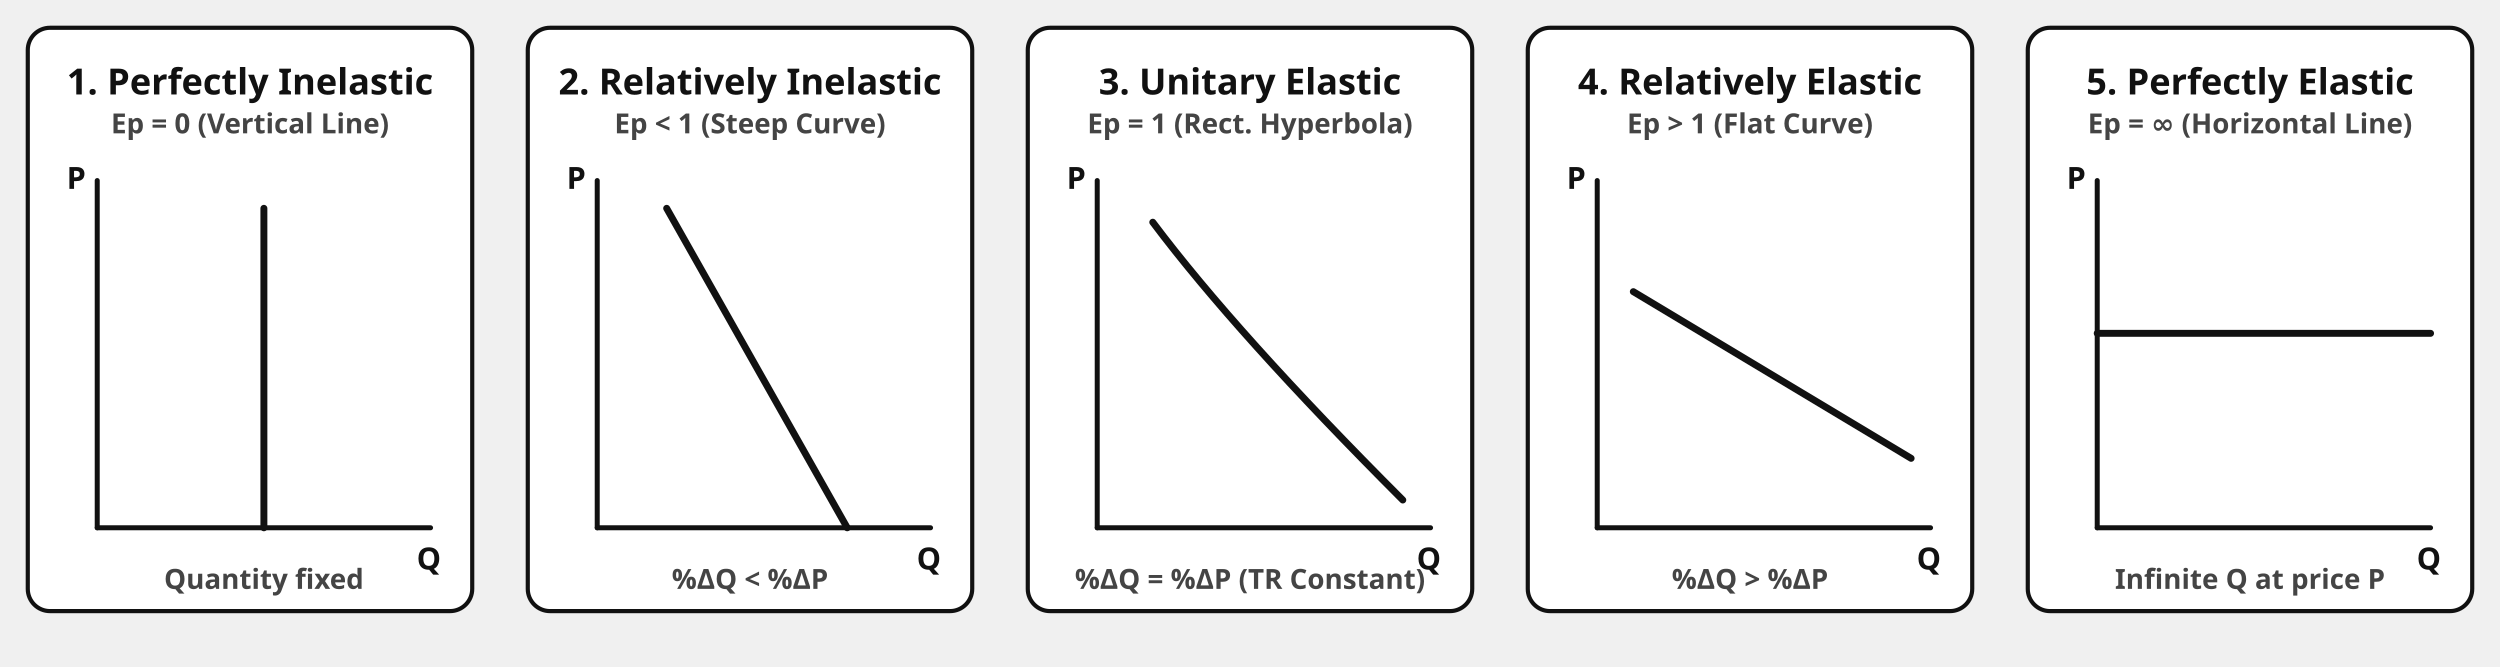
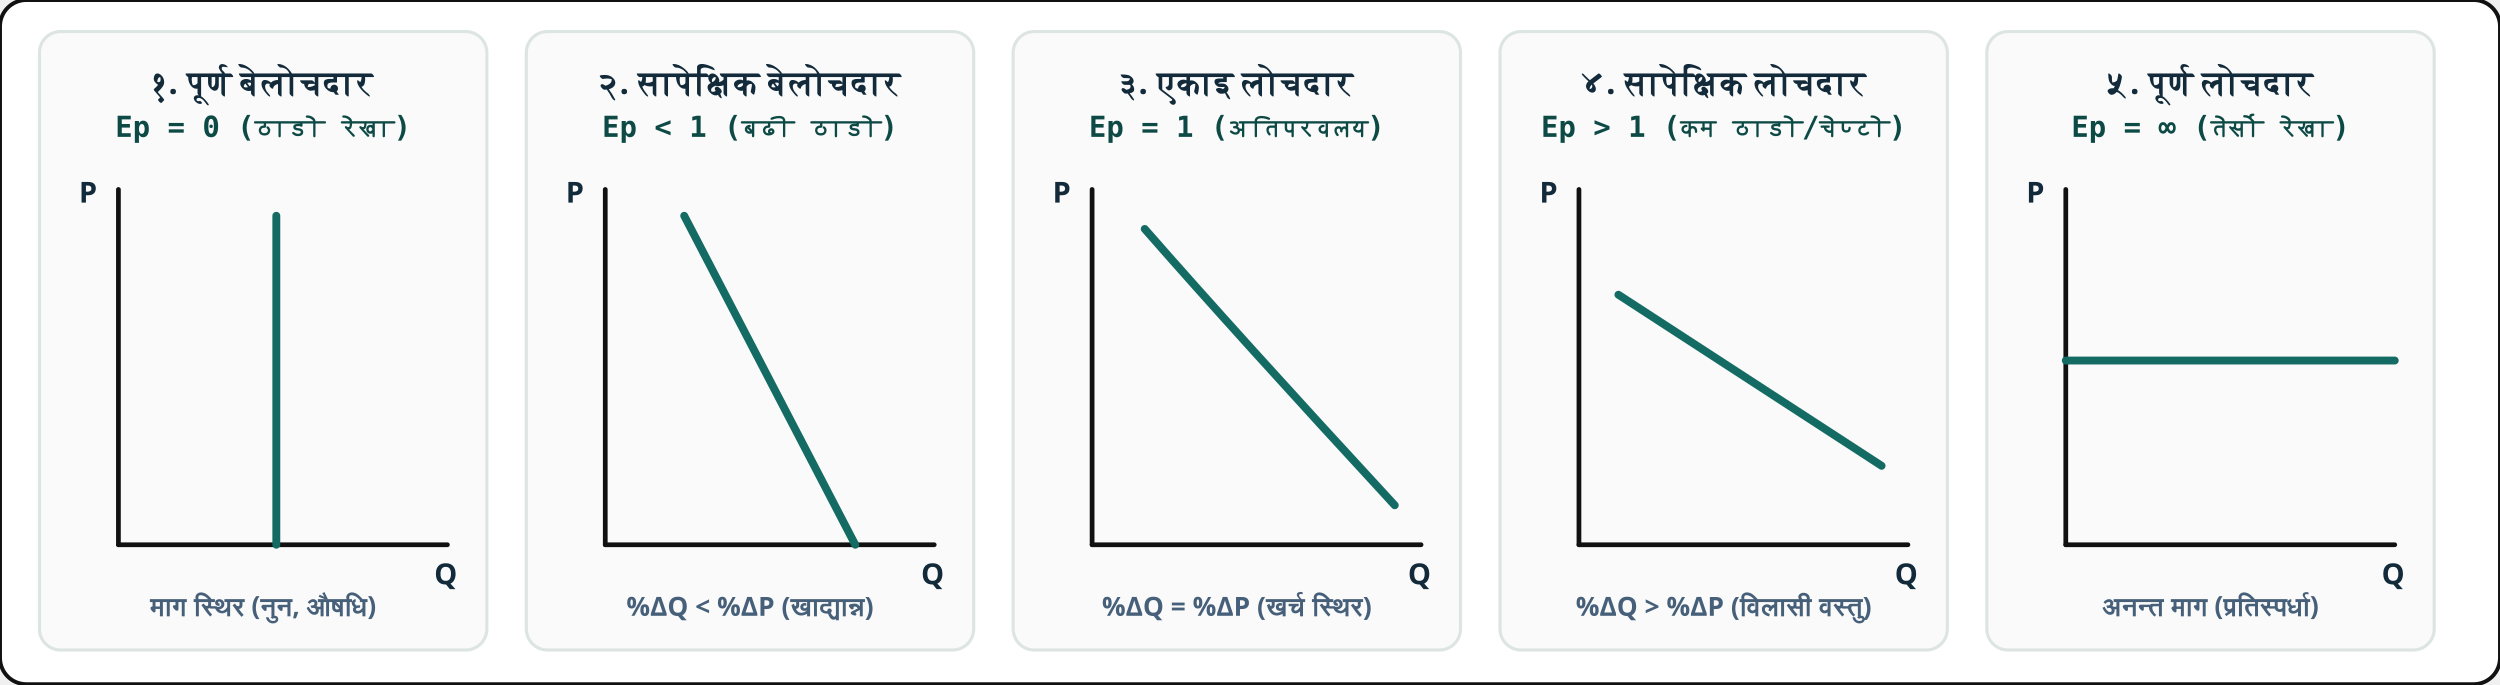
- <svg xmlns="http://www.w3.org/2000/svg" viewBox="0 0 900 240" width="100%" height="auto" role="img" aria-label="Five Degrees of Price Elasticity of Demand">
+ <svg xmlns="http://www.w3.org/2000/svg" viewBox="0 0 950 260" width="100%" height="auto" role="img" aria-label="Five Degrees of Price Elasticity of Demand">
  <style>
    .bg { fill: #ffffff; stroke: #111111; stroke-width: 1.5; }
+     .card { fill: #fafafa; stroke: #dde5e2; stroke-width: 1.2; rx: 8; }
    .axis { stroke: #111111; stroke-width: 1.8; stroke-linecap: round; }
-     .line { fill: none; stroke: #111111; stroke-width: 2.5; stroke-linecap: round; }
-     .text-title { font-family: 'Manrope', system-ui, sans-serif; font-size: 13px; font-weight: 800; fill: #111111; text-anchor: middle; }
-     .text-label { font-family: 'Manrope', system-ui, sans-serif; font-size: 11px; font-weight: 700; fill: #111111; }
-     .text-sub { font-family: 'Manrope', system-ui, sans-serif; font-size: 10px; font-weight: 600; fill: #444444; text-anchor: middle; }
+     .line { fill: none; stroke: #146b63; stroke-width: 3; stroke-linecap: round; }
+     .text-title { font-family: 'Fraunces', Georgia, serif; font-size: 13px; font-weight: 700; fill: #122a3a; text-anchor: middle; }
+     .text-label { font-family: 'Manrope', system-ui, sans-serif; font-size: 11px; font-weight: 700; fill: #122a3a; }
+     .text-sub { font-family: 'Manrope', system-ui, sans-serif; font-size: 10px; font-weight: 600; fill: #47607a; text-anchor: middle; }
+     .tag { font-family: 'IBM Plex Mono', monospace; font-size: 11px; font-weight: 700; fill: #0e4a45; text-anchor: middle; }
  </style>
-   <g transform="translate(10, 10)">
-     <rect class="bg" width="160" height="210" rx="8" />
-     <text class="text-title" x="80" y="24">1. Perfectly Inelastic</text>
-     <text class="text-sub" x="80" y="38">Ep = 0 (Vertical Line)</text>
-     <line class="axis" x1="25" y1="180" x2="25" y2="55" />
-     <line class="axis" x1="25" y1="180" x2="145" y2="180" />
-     <text class="text-label" x="14" y="58">P</text>
-     <text class="text-label" x="140" y="195">Q</text>
-     <line class="line" x1="85" y1="65" x2="85" y2="180" />
-     <text class="text-sub" x="85" y="202">Quantity fixed</text>
+   <rect class="bg" width="100%" height="100%" rx="10" />
+   <g transform="translate(15, 12)">
+     <rect class="card" width="170" height="235" />
+     <text class="text-title" x="85" y="24">१. पूर्ण बेलोचदार</text>
+     <text class="tag" x="85" y="40">Ep = 0 (ठाडो रेखा)</text>
+     <line class="axis" x1="30" y1="195" x2="30" y2="60" />
+     <line class="axis" x1="30" y1="195" x2="155" y2="195" />
+     <text class="text-label" x="15" y="65">P</text>
+     <text class="text-label" x="150" y="210">Q</text>
+     <line class="line" x1="90" y1="70" x2="90" y2="195" />
+     <text class="text-sub" x="85" y="222">माग स्थिर (नुन, औषधि)</text>
  </g>
-   <g transform="translate(190, 10)">
-     <rect class="bg" width="160" height="210" rx="8" />
-     <text class="text-title" x="80" y="24">2. Relatively Inelastic</text>
-     <text class="text-sub" x="80" y="38">Ep &lt; 1 (Steep Curve)</text>
-     <line class="axis" x1="25" y1="180" x2="25" y2="55" />
-     <line class="axis" x1="25" y1="180" x2="145" y2="180" />
-     <text class="text-label" x="14" y="58">P</text>
-     <text class="text-label" x="140" y="195">Q</text>
-     <line class="line" x1="50" y1="65" x2="115" y2="180" />
-     <text class="text-sub" x="80" y="202">%ΔQ &lt; %ΔP</text>
+   <g transform="translate(200, 12)">
+     <rect class="card" width="170" height="235" />
+     <text class="text-title" x="85" y="24">२. सापेक्षिक बेलोचदार</text>
+     <text class="tag" x="85" y="40">Ep &lt; 1 (बढी ठाडो)</text>
+     <line class="axis" x1="30" y1="195" x2="30" y2="60" />
+     <line class="axis" x1="30" y1="195" x2="155" y2="195" />
+     <text class="text-label" x="15" y="65">P</text>
+     <text class="text-label" x="150" y="210">Q</text>
+     <line class="line" x1="60" y1="70" x2="125" y2="195" />
+     <text class="text-sub" x="85" y="222">%ΔQ &lt; %ΔP (खाद्यान्न)</text>
  </g>
-   <g transform="translate(370, 10)">
-     <rect class="bg" width="160" height="210" rx="8" />
-     <text class="text-title" x="80" y="24">3. Unitary Elastic</text>
-     <text class="text-sub" x="80" y="38">Ep = 1 (Rect. Hyperbola)</text>
-     <line class="axis" x1="25" y1="180" x2="25" y2="55" />
-     <line class="axis" x1="25" y1="180" x2="145" y2="180" />
-     <text class="text-label" x="14" y="58">P</text>
-     <text class="text-label" x="140" y="195">Q</text>
-     <path class="line" d="M 45 70 Q 75 110 135 170" />
-     <text class="text-sub" x="80" y="202">%ΔQ = %ΔP (TR Constant)</text>
+   <g transform="translate(385, 12)">
+     <rect class="card" width="170" height="235" />
+     <text class="text-title" x="85" y="24">३. एकाइ लोचदार</text>
+     <text class="tag" x="85" y="40">Ep = 1 (अतिपरवलय)</text>
+     <line class="axis" x1="30" y1="195" x2="30" y2="60" />
+     <line class="axis" x1="30" y1="195" x2="155" y2="195" />
+     <text class="text-label" x="15" y="65">P</text>
+     <text class="text-label" x="150" y="210">Q</text>
+     <path class="line" d="M 50 75 Q 85 115 145 180" />
+     <text class="text-sub" x="85" y="222">%ΔQ = %ΔP (खर्च स्थिर)</text>
  </g>
-   <g transform="translate(550, 10)">
-     <rect class="bg" width="160" height="210" rx="8" />
-     <text class="text-title" x="80" y="24">4. Relatively Elastic</text>
-     <text class="text-sub" x="80" y="38">Ep &gt; 1 (Flat Curve)</text>
-     <line class="axis" x1="25" y1="180" x2="25" y2="55" />
-     <line class="axis" x1="25" y1="180" x2="145" y2="180" />
-     <text class="text-label" x="14" y="58">P</text>
-     <text class="text-label" x="140" y="195">Q</text>
-     <line class="line" x1="38" y1="95" x2="138" y2="155" />
-     <text class="text-sub" x="80" y="202">%ΔQ &gt; %ΔP</text>
+   <g transform="translate(570, 12)">
+     <rect class="card" width="170" height="235" />
+     <text class="text-title" x="85" y="24">४. सापेक्षिक लोचदार</text>
+     <text class="tag" x="85" y="40">Ep &gt; 1 (कम ठाडो/चेप्टो)</text>
+     <line class="axis" x1="30" y1="195" x2="30" y2="60" />
+     <line class="axis" x1="30" y1="195" x2="155" y2="195" />
+     <text class="text-label" x="15" y="65">P</text>
+     <text class="text-label" x="150" y="210">Q</text>
+     <line class="line" x1="45" y1="100" x2="145" y2="165" />
+     <text class="text-sub" x="85" y="222">%ΔQ &gt; %ΔP (विलासी वस्तु)</text>
  </g>
-   <g transform="translate(730, 10)">
-     <rect class="bg" width="160" height="210" rx="8" />
-     <text class="text-title" x="80" y="24">5. Perfectly Elastic</text>
-     <text class="text-sub" x="80" y="38">Ep = ∞ (Horizontal Line)</text>
-     <line class="axis" x1="25" y1="180" x2="25" y2="55" />
-     <line class="axis" x1="25" y1="180" x2="145" y2="180" />
-     <text class="text-label" x="14" y="58">P</text>
-     <text class="text-label" x="140" y="195">Q</text>
-     <line class="line" x1="25" y1="110" x2="145" y2="110" />
-     <text class="text-sub" x="80" y="202">Infinite Q at price P</text>
+   <g transform="translate(755, 12)">
+     <rect class="card" width="170" height="235" />
+     <text class="text-title" x="85" y="24">५. पूर्ण लोचदार</text>
+     <text class="tag" x="85" y="40">Ep = ∞ (तेर्सो रेखा)</text>
+     <line class="axis" x1="30" y1="195" x2="30" y2="60" />
+     <line class="axis" x1="30" y1="195" x2="155" y2="195" />
+     <text class="text-label" x="15" y="65">P</text>
+     <text class="text-label" x="150" y="210">Q</text>
+     <line class="line" x1="30" y1="125" x2="155" y2="125" />
+     <text class="text-sub" x="85" y="222">अनन्त माग (प्रतिस्पर्धा)</text>
  </g>
</svg>
